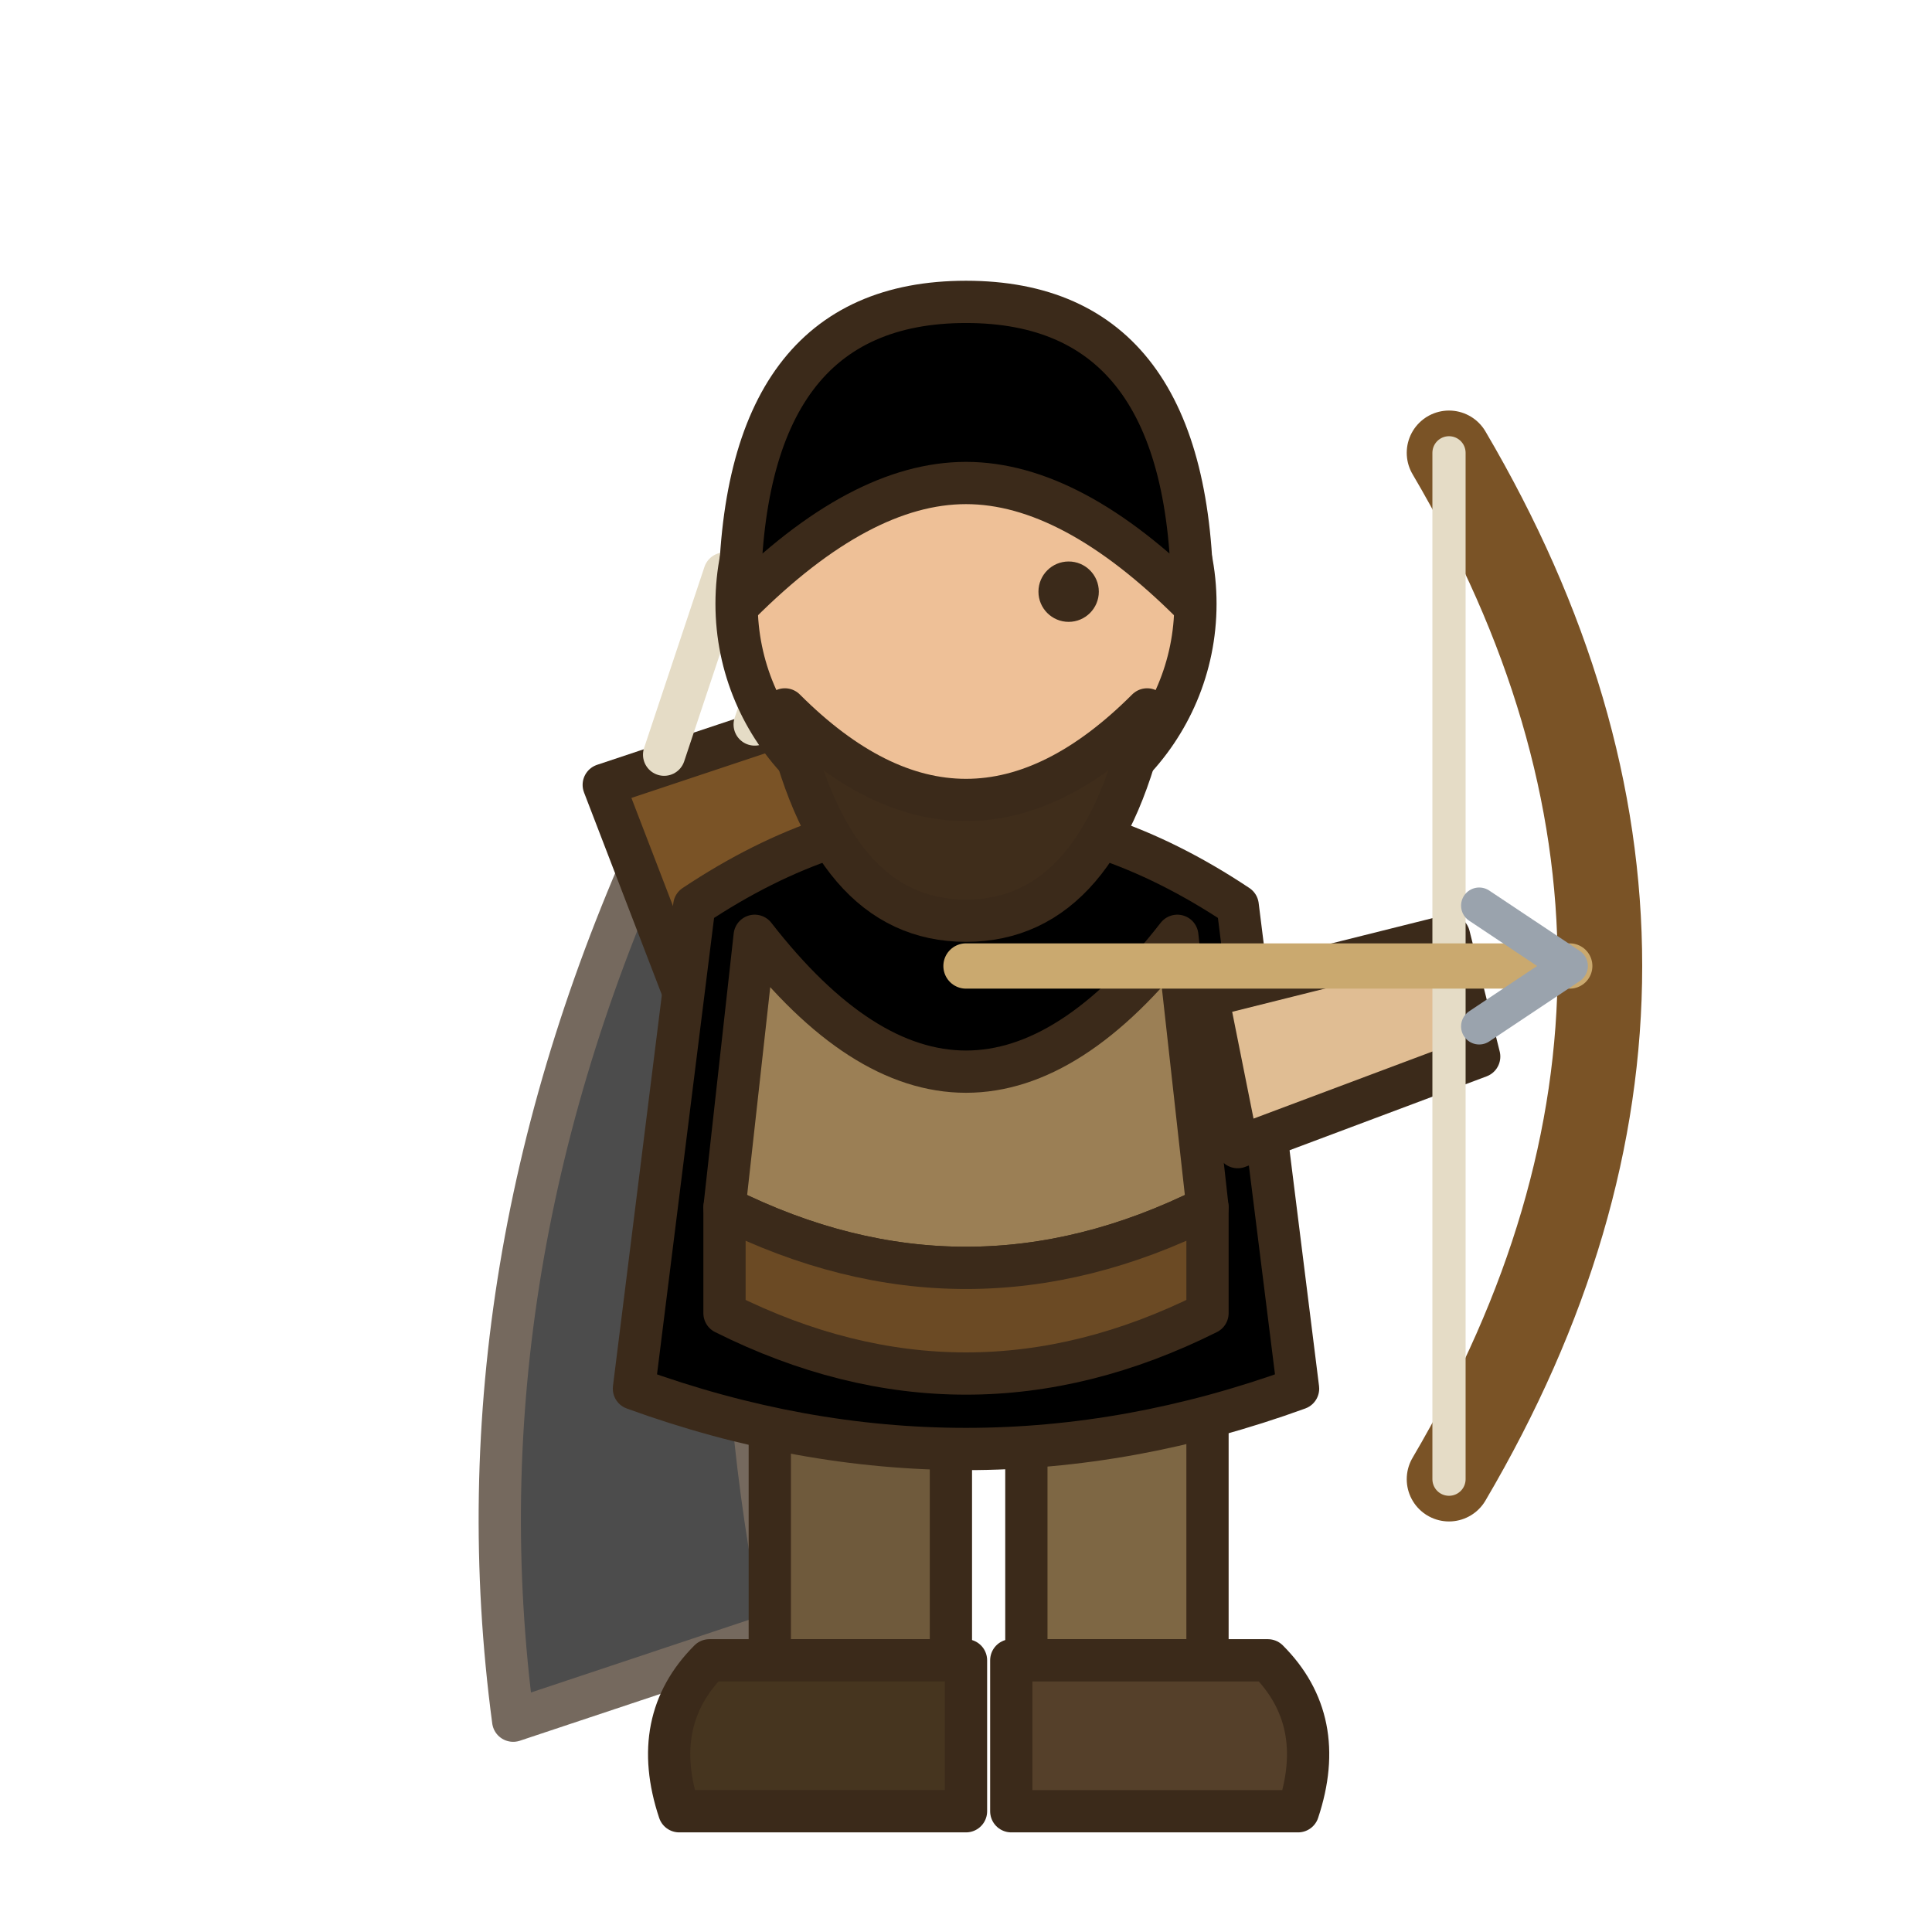
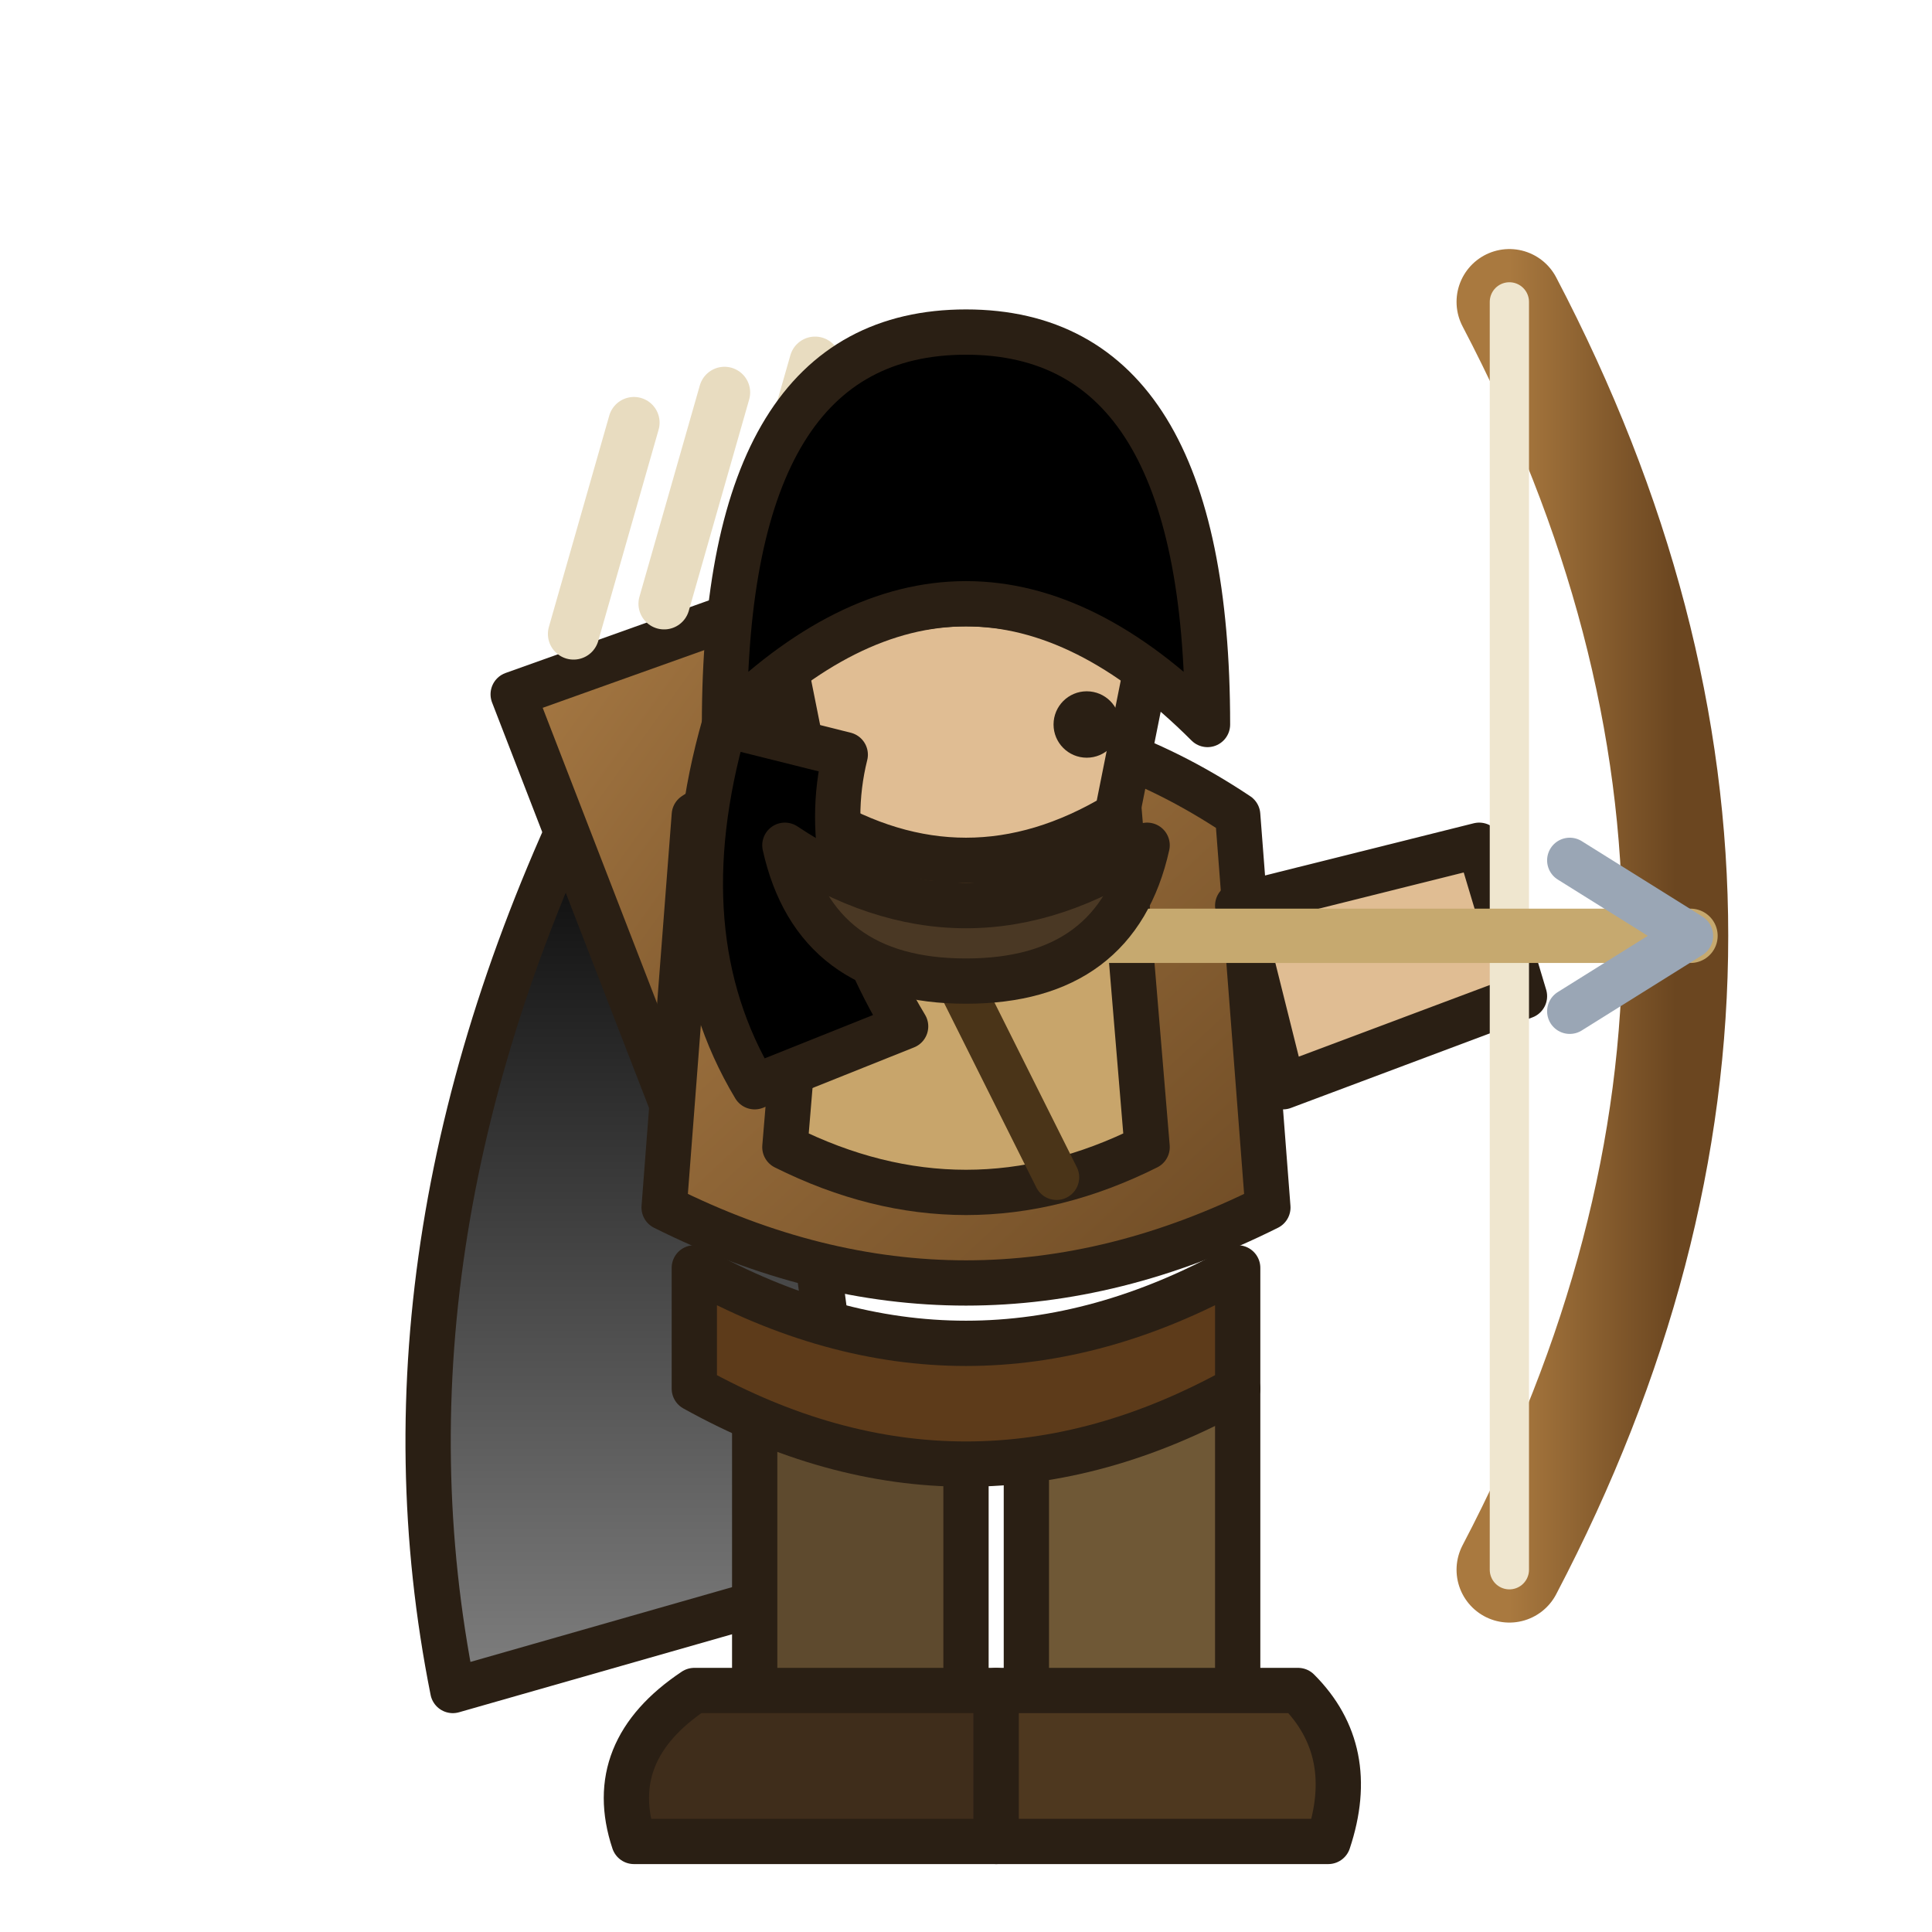
- <svg xmlns="http://www.w3.org/2000/svg" viewBox="0 0 64 64" aria-hidden="true">
-   <g stroke="#3b2a1a" stroke-width="1.4" stroke-linejoin="round" stroke-linecap="round">
-     <path d="M22 27 q-7 15 -5 30 l9 -3 q-3 -15 1 -25 Z" fill="currentColor" opacity="0.7" />
-     <path d="M25.5 46 h6 v9 h-6 Z" fill="#6f5a3c" />
-     <path d="M34 46 h6 v9 h-6 Z" fill="#7e6744" />
-     <path d="M23.5 55 h8.5 v5 h-9.5 q-1 -3 1 -5 Z" fill="#46351f" />
-     <path d="M33.5 55 h8.5 q2 2 1 5 h-9.5 Z" fill="#55402a" />
-     <path d="M20 26 l6 -2 5 13 -6 2 Z" fill="#7a5326" />
-     <g stroke="#e5dcc6" stroke-width="1.4">
-       <path d="M22 25 l2 -6" />
-       <path d="M25 24 l2 -6" />
-       <path d="M28 23 l2 -6" />
+ <svg xmlns="http://www.w3.org/2000/svg" viewBox="0 0 128 128" aria-hidden="true">
+   <defs>
+     <linearGradient id="am-cloak" x1="0" y1="0" x2="0" y2="1">
+       <stop offset="0%" stop-color="currentColor" />
+       <stop offset="100%" stop-color="rgba(0,0,0,0.5)" />
+     </linearGradient>
+     <linearGradient id="am-leather" x1="0" y1="0" x2="1" y2="1">
+       <stop offset="0%" stop-color="#a97b45" />
+       <stop offset="100%" stop-color="#6d4a24" />
+     </linearGradient>
+     <linearGradient id="am-bow" x1="0" y1="0" x2="1" y2="0">
+       <stop offset="0%" stop-color="#a9793f" />
+       <stop offset="100%" stop-color="#6b4620" />
+     </linearGradient>
+   </defs>
+   <g stroke="#2a1f14" stroke-width="3" stroke-linejoin="round" stroke-linecap="round">
+     <path d="M40 50 q-16 32 -10 62 l28 -8 q-8 -32 -2 -54 Z" fill="url(#am-cloak)" />
+     <path d="M50 92 h14 v22 h-14 Z" fill="#5e4a2e" />
+     <path d="M68 92 h14 v22 h-14 Z" fill="#6f5836" />
+     <path d="M46 112 h20 v10 h-24 q-2 -6 4 -10 Z" fill="#3f2d1b" />
+     <path d="M66 112 h20 q4 4 2 10 h-22 Z" fill="#4e381f" />
+     <path d="M34 46 l14 -5 12 30 -14 6 Z" fill="url(#am-leather)" />
+     <g stroke="#e8dcc0" stroke-width="3.4">
+       <path d="M38 42 l4 -14" />
+       <path d="M44 40 l4 -14" />
+       <path d="M50 38 l4 -14" />
    </g>
-     <path d="M23 30 q9 -6 18 0 l2 16 q-11 4 -22 0 Z" fill="currentColor" />
-     <path d="M25 31 q7 9 14 0 l1 9 q-8 4 -16 0 Z" fill="#9b7f55" />
-     <path d="M24 40 q8 4 16 0 l0 3.5 q-8 4 -16 0 Z" fill="#6b4a24" />
-     <path d="M40 33 l8 -2 1 4 -8 3 Z" fill="#e0bd93" />
-     <path d="M48 15 q10 17 0 34" fill="none" stroke="#7a5326" stroke-width="2.8" />
-     <path d="M48 15 L48 49" fill="none" stroke="#e5dcc6" stroke-width="1.1" />
-     <path d="M32 32 L52 32" fill="none" stroke="#caa96f" stroke-width="1.5" />
-     <path d="M52 32 l-3 -2 M52 32 l-3 2" fill="none" stroke="#9aa3ad" stroke-width="1.2" />
-     <circle cx="32" cy="20" r="7.6" fill="#eec097" />
-     <circle cx="35.4" cy="19.6" r="1" fill="#3b2a1a" stroke="none" />
-     <path d="M24.5 20 q0 -10 7.5 -10 q7.5 0 7.5 10 q-4 -4 -7.5 -4 q-3.5 0 -7.5 4 Z" fill="currentColor" />
-     <path d="M26 23.5 q6 6 12 0 q-1.5 7 -6 7 q-4.5 0 -6 -7 Z" fill="#3f2d1b" />
+     <path d="M46 54 q18 -12 36 0 l2 26 q-20 10 -40 0 Z" fill="url(#am-leather)" />
+     <path d="M54 52 q10 16 20 0 l2 24 q-12 6 -24 0 Z" fill="#c8a56b" />
+     <path d="M46 84 q18 10 36 0 l0 8 q-18 10 -36 0 Z" fill="#5d3b1a" />
+     <path d="M58 54 l12 24" stroke="#4a3418" stroke-width="3" />
+     <path d="M82 60 l16 -4 3 10 -16 6 Z" fill="#e0bd93" />
+     <path d="M100 20 q22 42 0 84" fill="none" stroke="url(#am-bow)" stroke-width="7" />
+     <path d="M100 20 L100 104" fill="none" stroke="#efe6cf" stroke-width="2.6" />
+     <path d="M62 62 L112 62" fill="none" stroke="#c6a96f" stroke-width="3.6" />
+     <path d="M112 62 l-8 -5 M112 62 l-8 5" fill="none" stroke="#9aa6b5" stroke-width="3" />
+     <path d="M52 44 q12 -8 24 0 l-2 10 q-10 6 -20 0 Z" fill="#e0bd93" />
+     <circle cx="72" cy="48" r="2.2" fill="#2a1f14" stroke="none" />
+     <path d="M48 48 q0 -26 16 -26 q16 0 16 26 q-8 -8 -16 -8 q-8 0 -16 8 Z" fill="currentColor" />
+     <path d="M48 48 q-4 14 2 24 l10 -4 q-6 -10 -4 -18 Z" fill="currentColor" />
+     <path d="M52 56 q12 8 24 0 q-2 9 -12 9 q-10 0 -12 -9 Z" fill="#4a3824" />
  </g>
</svg>
